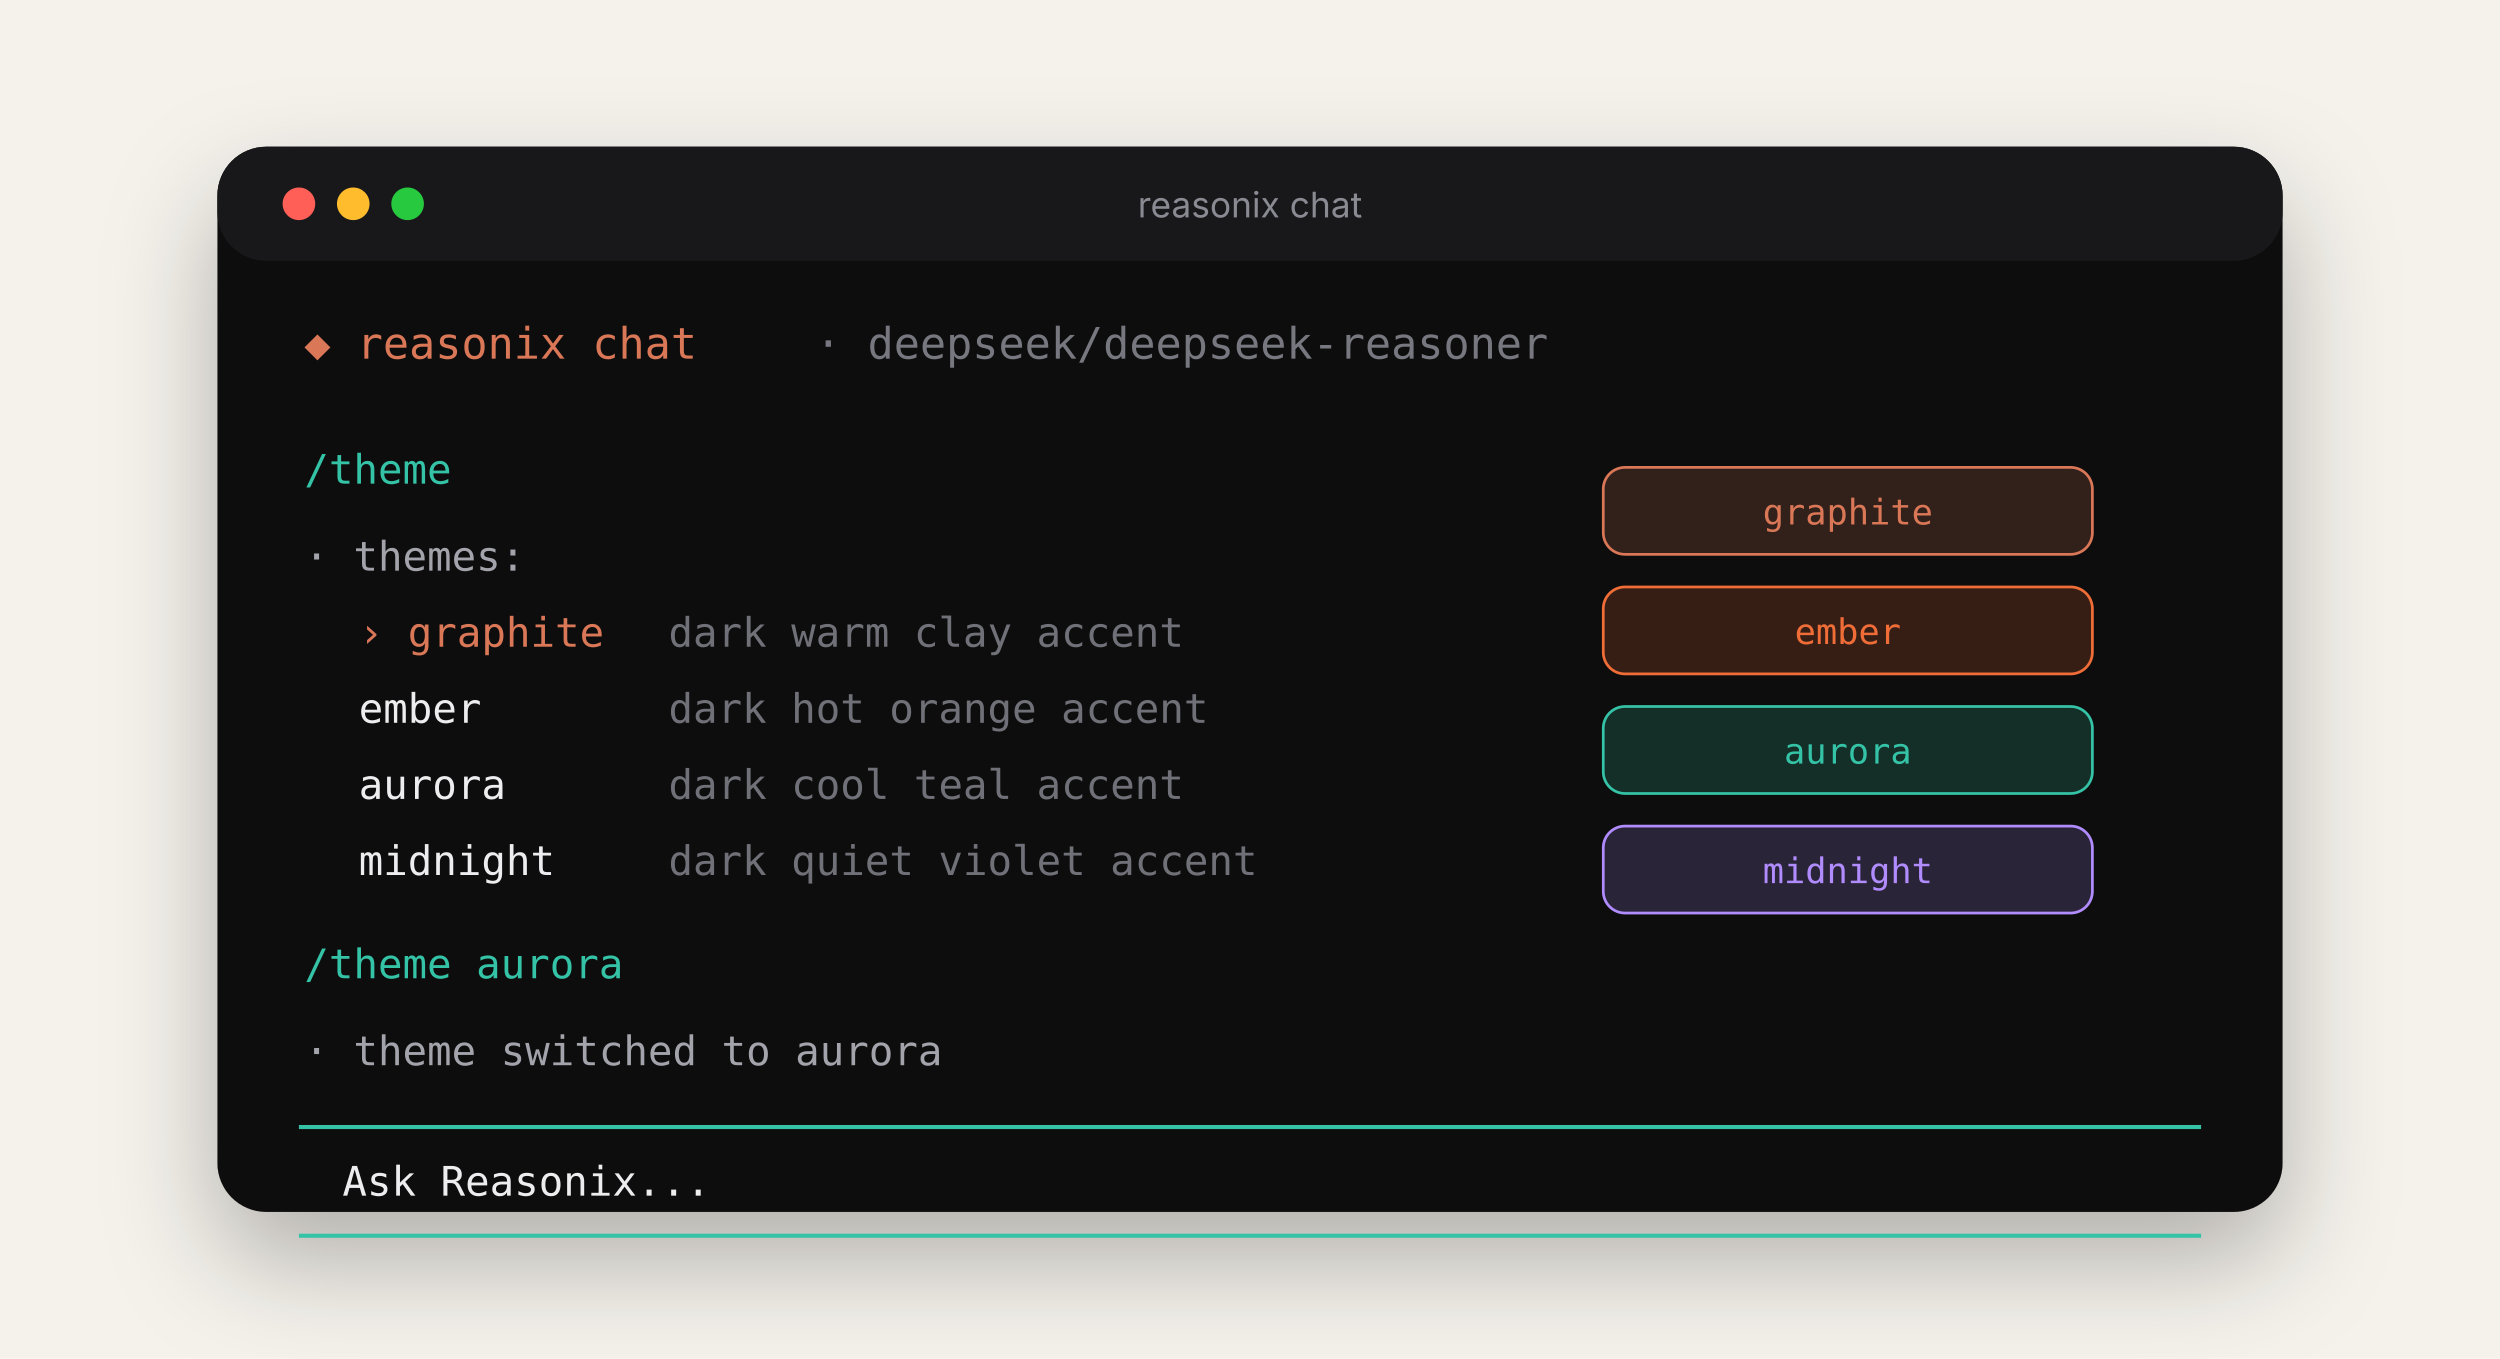
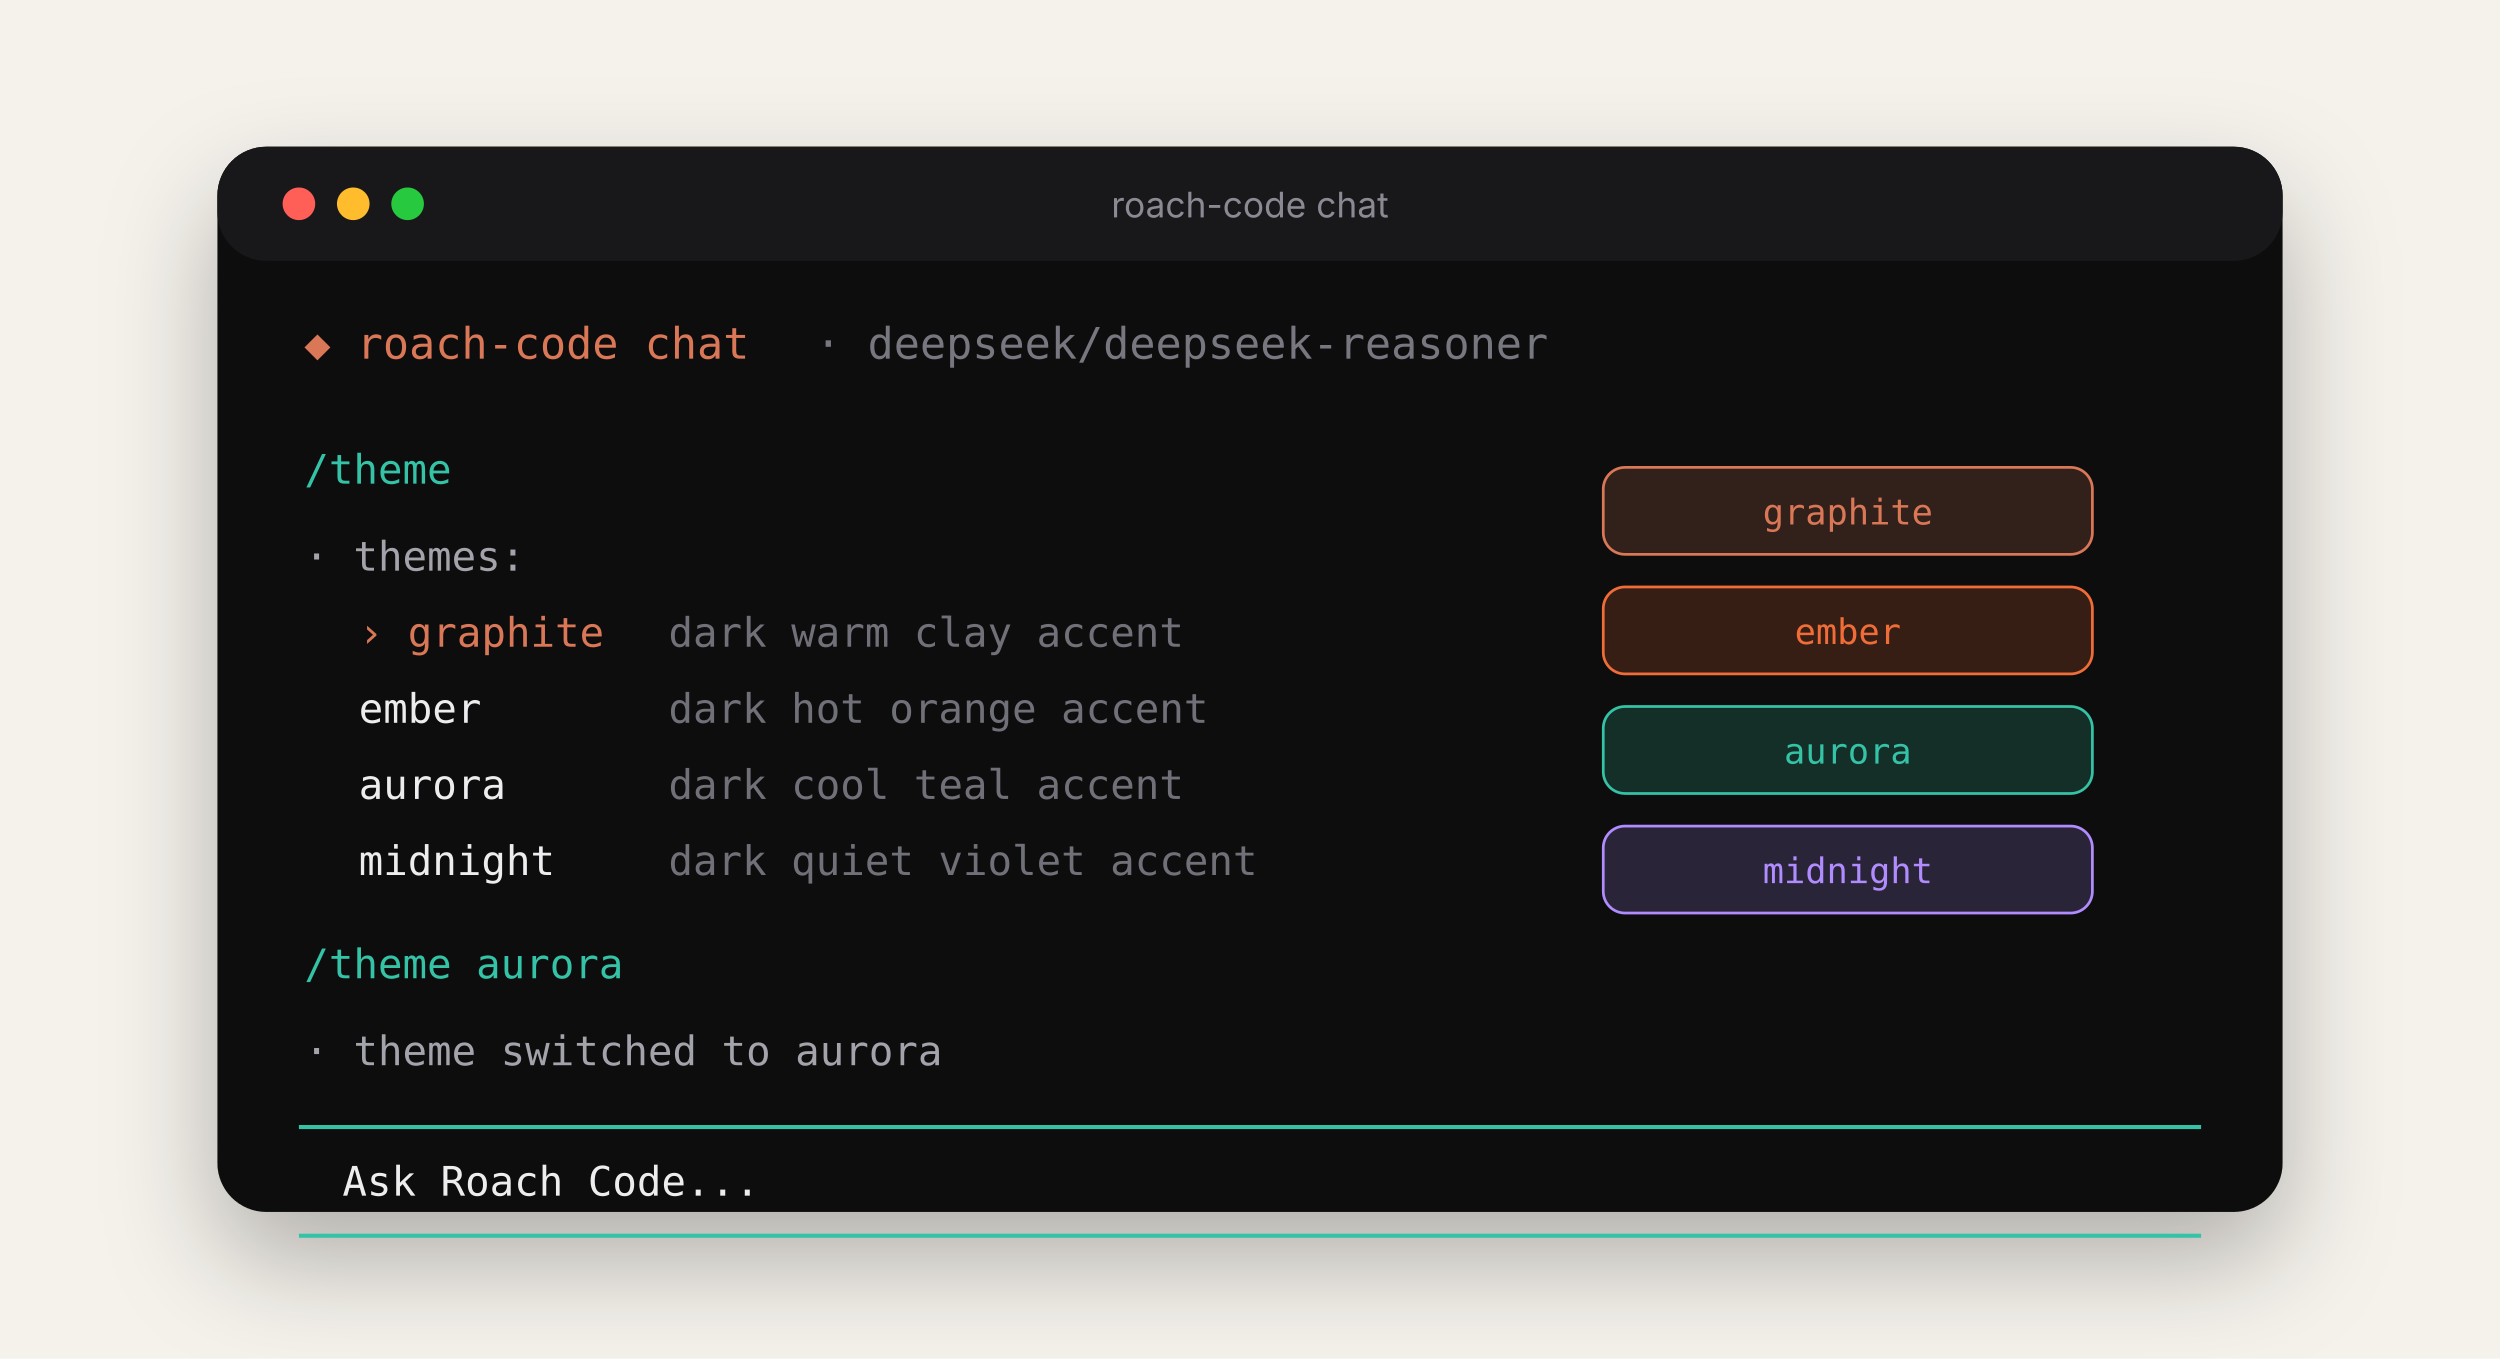
<svg xmlns="http://www.w3.org/2000/svg" width="920" height="500" viewBox="0 0 920 500" role="img" aria-labelledby="title desc">
  <defs>
    <filter id="shadow" x="-20%" y="-20%" width="140%" height="140%">
      <feDropShadow dx="0" dy="18" stdDeviation="20" flood-color="#000" flood-opacity="0.28" />
    </filter>
    <style>
      .mono { font-family: ui-monospace, SFMono-Regular, Menlo, Consolas, monospace; }
      .sans { font-family: -apple-system, BlinkMacSystemFont, "Segoe UI", sans-serif; }
    </style>
  </defs>
  <rect width="920" height="500" fill="#f5f2ec" />
  <rect x="80" y="54" width="760" height="392" rx="18" fill="#0e0e10" filter="url(#shadow)" />
  <rect x="80" y="54" width="760" height="42" rx="18" fill="#18181b" />
  <circle cx="110" cy="75" r="6" fill="#ff5f56" />
  <circle cx="130" cy="75" r="6" fill="#ffbd2e" />
  <circle cx="150" cy="75" r="6" fill="#27c93f" />
-   <text x="460" y="80" fill="#8a8a93" text-anchor="middle" class="sans" font-size="13">reasonix chat</text>
-   <text x="112" y="132" fill="#d97757" class="mono" font-size="16">◆ reasonix chat</text>
+   <text x="460" y="80" fill="#8a8a93" text-anchor="middle" class="sans" font-size="13">roach-code chat</text>
+   <text x="112" y="132" fill="#d97757" class="mono" font-size="16">◆ roach-code chat</text>
  <text x="300" y="132" fill="#777780" class="mono" font-size="16">· deepseek/deepseek-reasoner</text>
  <text x="112" y="178" fill="#34c3a6" class="mono" font-size="15">/theme</text>
  <text x="112" y="210" fill="#a3a3ab" class="mono" font-size="15">  · themes:</text>
  <text x="132" y="238" fill="#d97757" class="mono" font-size="15">› graphite</text>
  <text x="246" y="238" fill="#707078" class="mono" font-size="15">dark  warm clay accent</text>
  <text x="132" y="266" fill="#ededef" class="mono" font-size="15">  ember</text>
  <text x="246" y="266" fill="#707078" class="mono" font-size="15">dark  hot orange accent</text>
  <text x="132" y="294" fill="#ededef" class="mono" font-size="15">  aurora</text>
  <text x="246" y="294" fill="#707078" class="mono" font-size="15">dark  cool teal accent</text>
  <text x="132" y="322" fill="#ededef" class="mono" font-size="15">  midnight</text>
  <text x="246" y="322" fill="#707078" class="mono" font-size="15">dark  quiet violet accent</text>
  <text x="112" y="360" fill="#34c3a6" class="mono" font-size="15">/theme aurora</text>
  <text x="112" y="392" fill="#a3a3ab" class="mono" font-size="15">  · theme switched to aurora</text>
  <rect x="110" y="414" width="700" height="1.5" fill="#34c3a6" />
-   <text x="126" y="440" fill="#ededef" class="mono" font-size="15">Ask Reasonix...</text>
+   <text x="126" y="440" fill="#ededef" class="mono" font-size="15">Ask Roach Code...</text>
  <rect x="110" y="454" width="700" height="1.5" fill="#34c3a6" />
  <rect x="590" y="172" width="180" height="32" rx="8" fill="#d97757" fill-opacity="0.18" stroke="#d97757" />
  <text x="680" y="193" fill="#d97757" text-anchor="middle" class="mono" font-size="13">graphite</text>
  <rect x="590" y="216" width="180" height="32" rx="8" fill="#f06d38" fill-opacity="0.18" stroke="#f06d38" />
  <text x="680" y="237" fill="#f06d38" text-anchor="middle" class="mono" font-size="13">ember</text>
  <rect x="590" y="260" width="180" height="32" rx="8" fill="#34c3a6" fill-opacity="0.18" stroke="#34c3a6" />
  <text x="680" y="281" fill="#34c3a6" text-anchor="middle" class="mono" font-size="13">aurora</text>
  <rect x="590" y="304" width="180" height="32" rx="8" fill="#b18cff" fill-opacity="0.18" stroke="#b18cff" />
  <text x="680" y="325" fill="#b18cff" text-anchor="middle" class="mono" font-size="13">midnight</text>
</svg>
